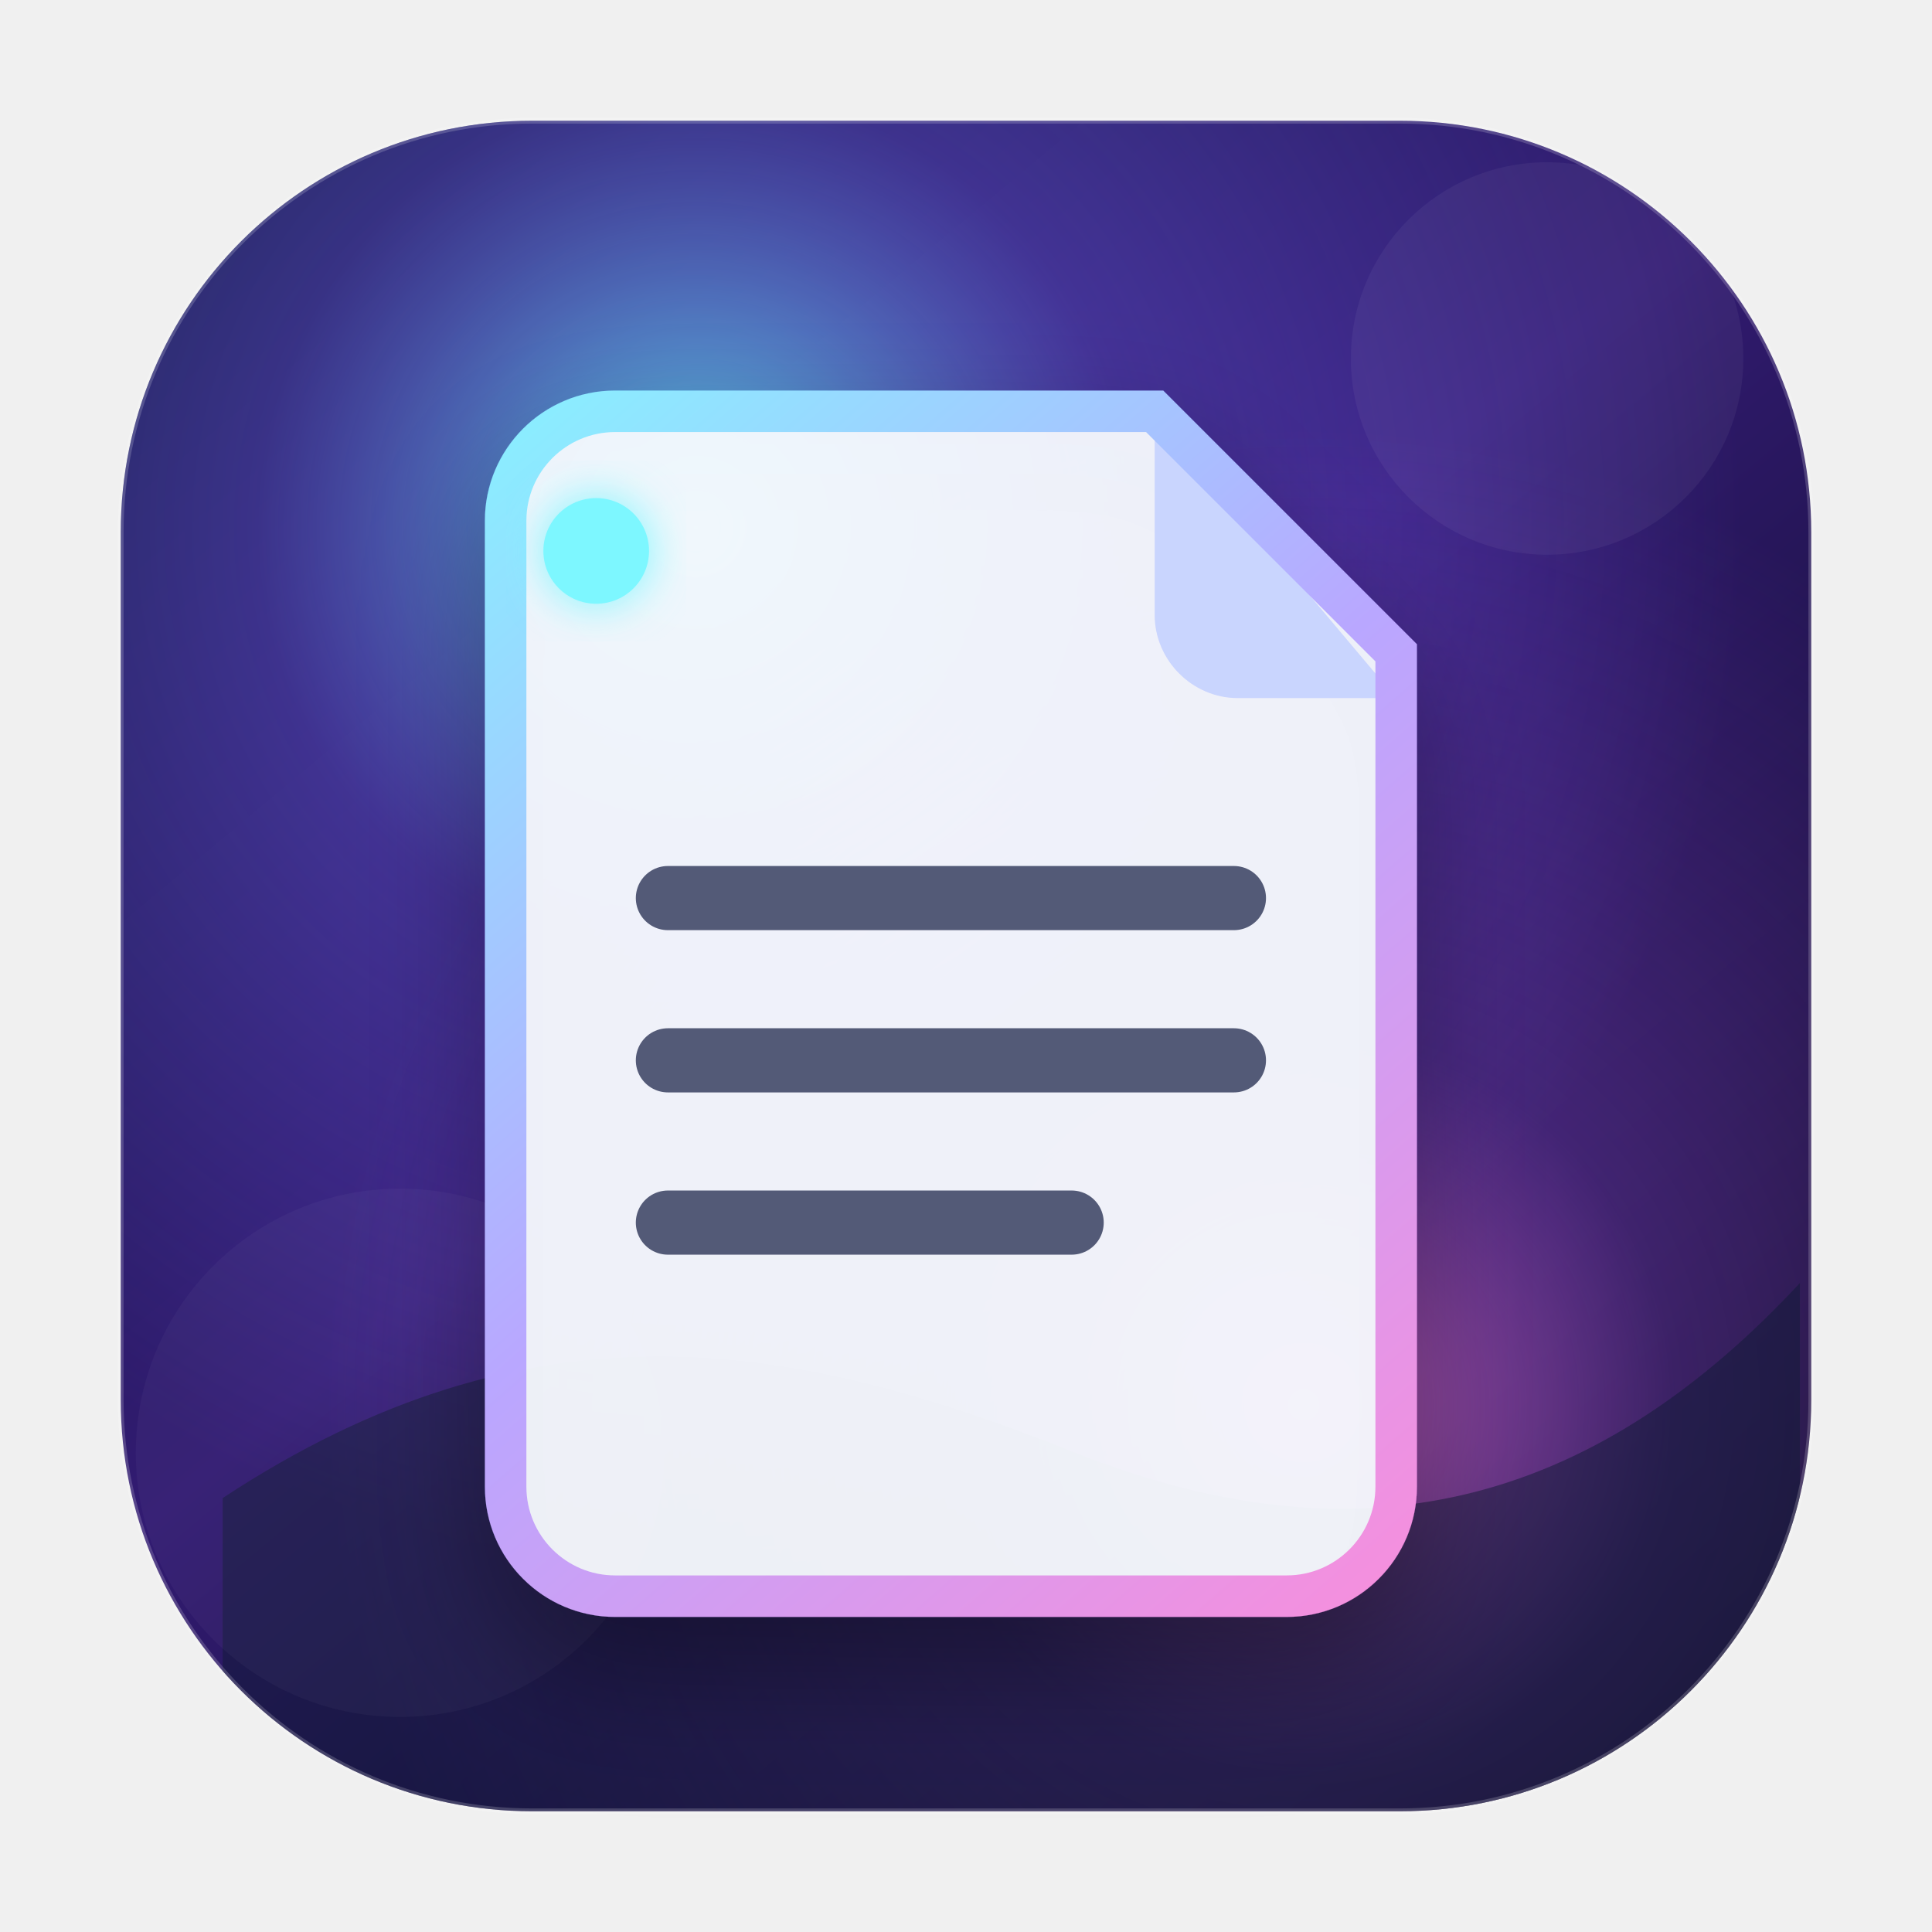
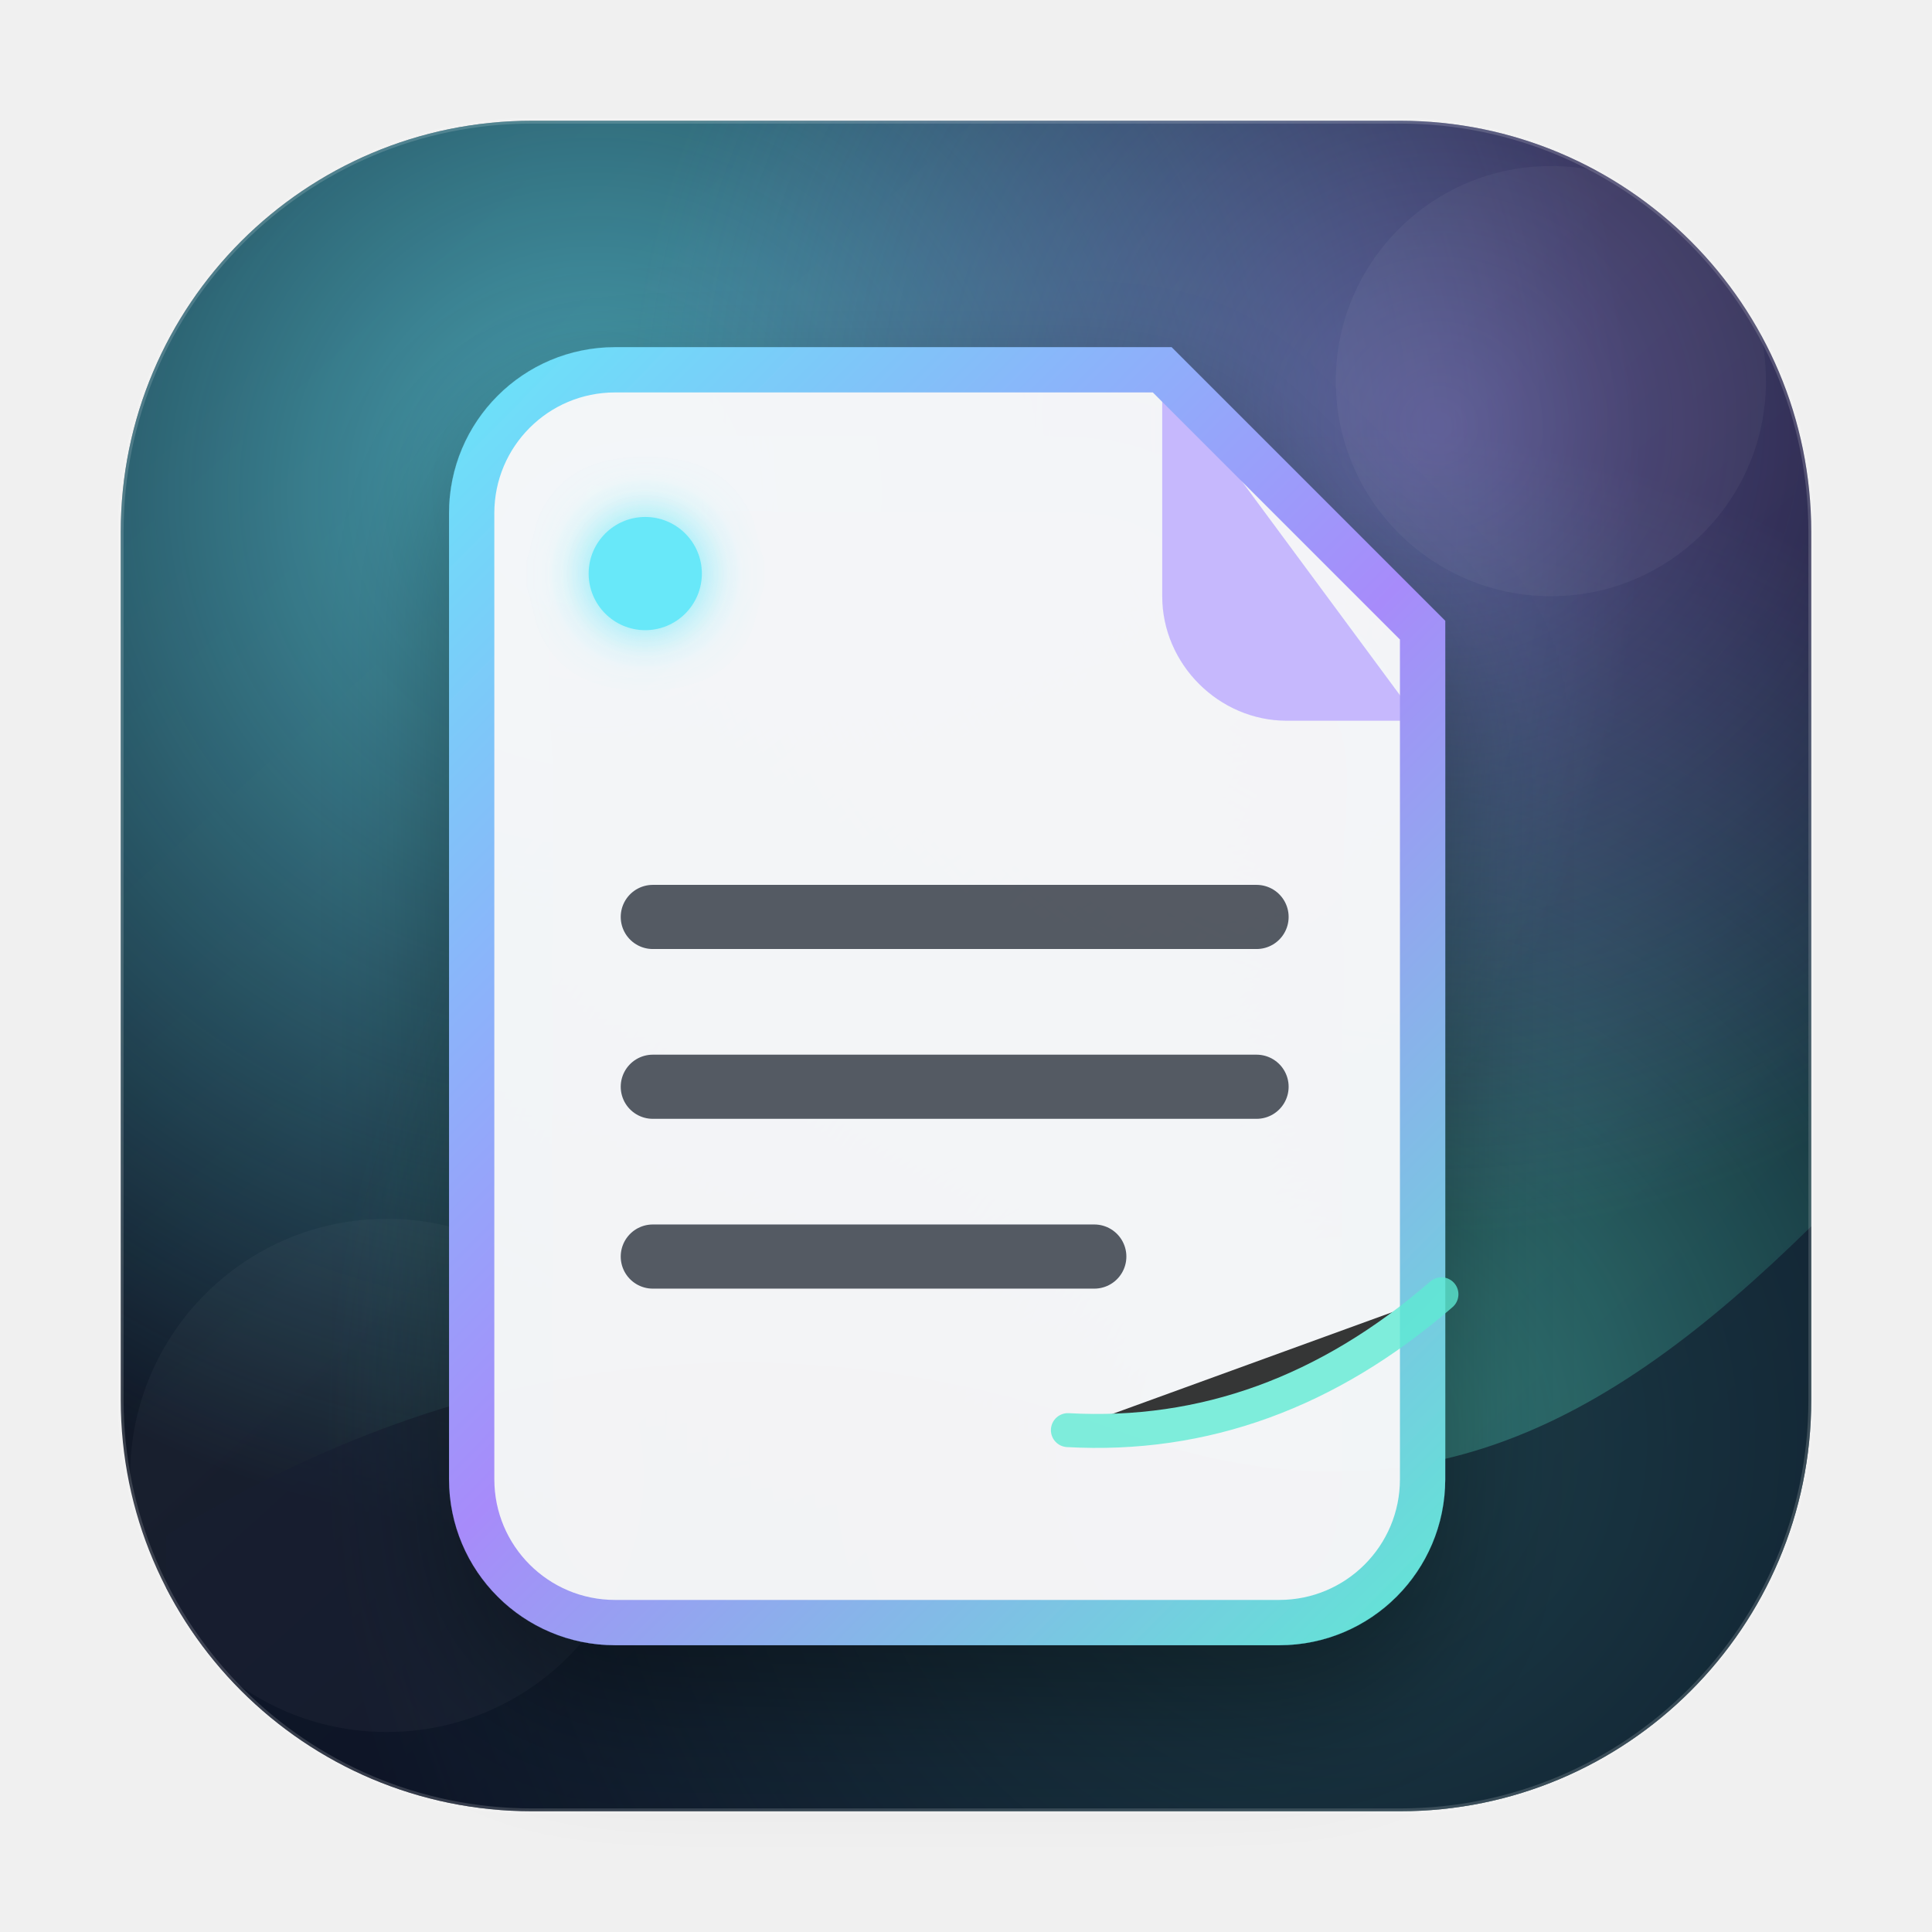
- <svg xmlns="http://www.w3.org/2000/svg" viewBox="0 0 1024 1024" width="1024" height="1024">
+ <svg xmlns="http://www.w3.org/2000/svg" viewBox="0 0 1024 1024" width="1024" height="1024" role="img" aria-label="Liora Docs application icon">
  <defs>
-     <linearGradient id="bg" x1="160" y1="80" x2="880" y2="944" gradientUnits="userSpaceOnUse">
-       <stop offset="0" stop-color="#111a3f" />
-       <stop offset="0.45" stop-color="#321b72" />
-       <stop offset="1" stop-color="#050814" />
+     <linearGradient id="bg" x1="132" y1="92" x2="894" y2="930" gradientUnits="userSpaceOnUse">
+       <stop offset="0" stop-color="#08111F" />
+       <stop offset="0.42" stop-color="#111827" />
+       <stop offset="1" stop-color="#020617" />
    </linearGradient>
-     <radialGradient id="liora1" cx="34%" cy="24%" r="62%">
-       <stop offset="0" stop-color="#62f4ff" stop-opacity="0.88" />
-       <stop offset="0.42" stop-color="#7b61ff" stop-opacity="0.34" />
-       <stop offset="1" stop-color="#7b61ff" stop-opacity="0" />
+     <radialGradient id="cyan" cx="28%" cy="22%" r="62%">
+       <stop offset="0" stop-color="#67E8F9" stop-opacity="0.68" />
+       <stop offset="1" stop-color="#67E8F9" stop-opacity="0" />
    </radialGradient>
-     <radialGradient id="liora2" cx="70%" cy="76%" r="58%">
-       <stop offset="0" stop-color="#ff7adf" stop-opacity="0.72" />
-       <stop offset="0.38" stop-color="#a855f7" stop-opacity="0.28" />
-       <stop offset="1" stop-color="#a855f7" stop-opacity="0" />
+     <radialGradient id="mint" cx="72%" cy="78%" r="60%">
+       <stop offset="0" stop-color="#5EEAD4" stop-opacity="0.52" />
+       <stop offset="1" stop-color="#5EEAD4" stop-opacity="0" />
    </radialGradient>
-     <linearGradient id="stroke" x1="238" y1="188" x2="820" y2="856" gradientUnits="userSpaceOnUse">
-       <stop offset="0" stop-color="#84f7ff" />
-       <stop offset="0.48" stop-color="#b9a7ff" />
-       <stop offset="1" stop-color="#ff8bd8" />
+     <radialGradient id="violet" cx="78%" cy="18%" r="48%">
+       <stop offset="0" stop-color="#A78BFA" stop-opacity="0.45" />
+       <stop offset="1" stop-color="#A78BFA" stop-opacity="0" />
+     </radialGradient>
+     <linearGradient id="aurora" x1="206" y1="208" x2="824" y2="820" gradientUnits="userSpaceOnUse">
+       <stop offset="0" stop-color="#67E8F9" />
+       <stop offset="0.52" stop-color="#A78BFA" />
+       <stop offset="1" stop-color="#5EEAD4" />
    </linearGradient>
-     <linearGradient id="whiteGlass" x1="314" y1="188" x2="690" y2="814" gradientUnits="userSpaceOnUse">
-       <stop offset="0" stop-color="#ffffff" />
-       <stop offset="1" stop-color="#d7e3ff" />
-     </linearGradient>
-     <filter id="softShadow" x="-20%" y="-20%" width="140%" height="140%">
-       <feDropShadow dx="0" dy="32" stdDeviation="34" flood-color="#000000" flood-opacity="0.38" />
+     <filter id="shadow" x="-25%" y="-25%" width="150%" height="150%">
+       <feDropShadow dx="0" dy="32" stdDeviation="34" flood-color="#000" flood-opacity="0.38" />
    </filter>
-     <filter id="glow" x="-35%" y="-35%" width="170%" height="170%">
-       <feGaussianBlur stdDeviation="12" result="blur" />
+     <filter id="glow" x="-60%" y="-60%" width="220%" height="220%">
+       <feGaussianBlur stdDeviation="14" result="b" />
      <feMerge>
-         <feMergeNode in="blur" />
+         <feMergeNode in="b" />
        <feMergeNode in="SourceGraphic" />
      </feMerge>
    </filter>
-     <clipPath id="clipRound">
+     <clipPath id="round">
      <rect x="64" y="64" width="896" height="896" rx="218" />
    </clipPath>
  </defs>
-   <g clip-path="url(#clipRound)">
+   <g clip-path="url(#round)">
    <rect x="64" y="64" width="896" height="896" rx="218" fill="url(#bg)" />
-     <rect x="64" y="64" width="896" height="896" rx="218" fill="url(#liora1)" />
-     <rect x="64" y="64" width="896" height="896" rx="218" fill="url(#liora2)" />
-     <path d="M118 794C282 686 420 710 570 770C728 833 850 792 954 680V960H118Z" fill="#101936" opacity="0.5" />
-     <circle cx="820" cy="190" r="104" fill="#ffffff" opacity="0.05" />
-     <circle cx="212" cy="770" r="140" fill="#ffffff" opacity="0.035" />
+     <rect x="64" y="64" width="896" height="896" rx="218" fill="url(#cyan)" />
+     <rect x="64" y="64" width="896" height="896" rx="218" fill="url(#mint)" />
+     <rect x="64" y="64" width="896" height="896" rx="218" fill="url(#violet)" />
+     <path d="M88 814C250 714 420 696 592 758C746 814 850 758 960 650V960H88Z" fill="#0F172A" opacity="0.62" />
+     <circle cx="822" cy="202" r="114" fill="#FFFFFF" opacity="0.04" />
+     <circle cx="205" cy="782" r="136" fill="#FFFFFF" opacity="0.035" />
  </g>
-   <rect x="64" y="64" width="896" height="896" rx="218" fill="none" stroke="#ffffff" stroke-opacity="0.18" stroke-width="3" />
-   <g filter="url(#softShadow)">
-     <path d="M326 218H612L740 346V788C740 820 714 846 682 846H326C294 846 268 820 268 788V276C268 244 294 218 326 218Z" fill="#f7fbff" fill-opacity="0.94" />
-     <path d="M612 218V326C612 350 632 370 656 370H740" fill="#c7d2fe" opacity="0.92" />
-     <path d="M354 476H654M354 562H654M354 648H568" stroke="#182044" stroke-width="34" stroke-linecap="round" opacity="0.72" />
-     <path d="M326 218H612L740 346V788C740 820 714 846 682 846H326C294 846 268 820 268 788V276C268 244 294 218 326 218Z" fill="none" stroke="url(#stroke)" stroke-width="22" />
+   <rect x="64" y="64" width="896" height="896" rx="218" fill="none" stroke="#FFFFFF" stroke-opacity="0.16" stroke-width="3" />
+   <g filter="url(#shadow)">
+     <path d="M326 196H616L754 334V784C754 826 720 860 678 860H326C284 860 250 826 250 784V272C250 230 284 196 326 196Z" fill="#F8FAFC" fill-opacity="0.96" />
+     <path d="M616 198V316C616 352 646 382 682 382H752" fill="#C4B5FD" opacity="0.94" />
+     <path d="M346 486H666M346 576H666M346 666H580" stroke="#111827" stroke-width="34" stroke-linecap="round" opacity="0.70" />
+     <path d="M326 196H616L754 334V784C754 826 720 860 678 860H326C284 860 250 826 250 784V272C250 230 284 196 326 196Z" fill="none" stroke="url(#aurora)" stroke-width="24" />
+     <circle cx="342" cy="304" r="30" fill="#67E8F9" filter="url(#glow)" />
  </g>
-   <circle cx="316" cy="292" r="28" fill="#7df7ff" filter="url(#glow)" />
+   <path d="M764 686C704 738 638 762 566 758" stroke="#5EEAD4" stroke-width="18" stroke-linecap="round" opacity="0.78" />
</svg>
